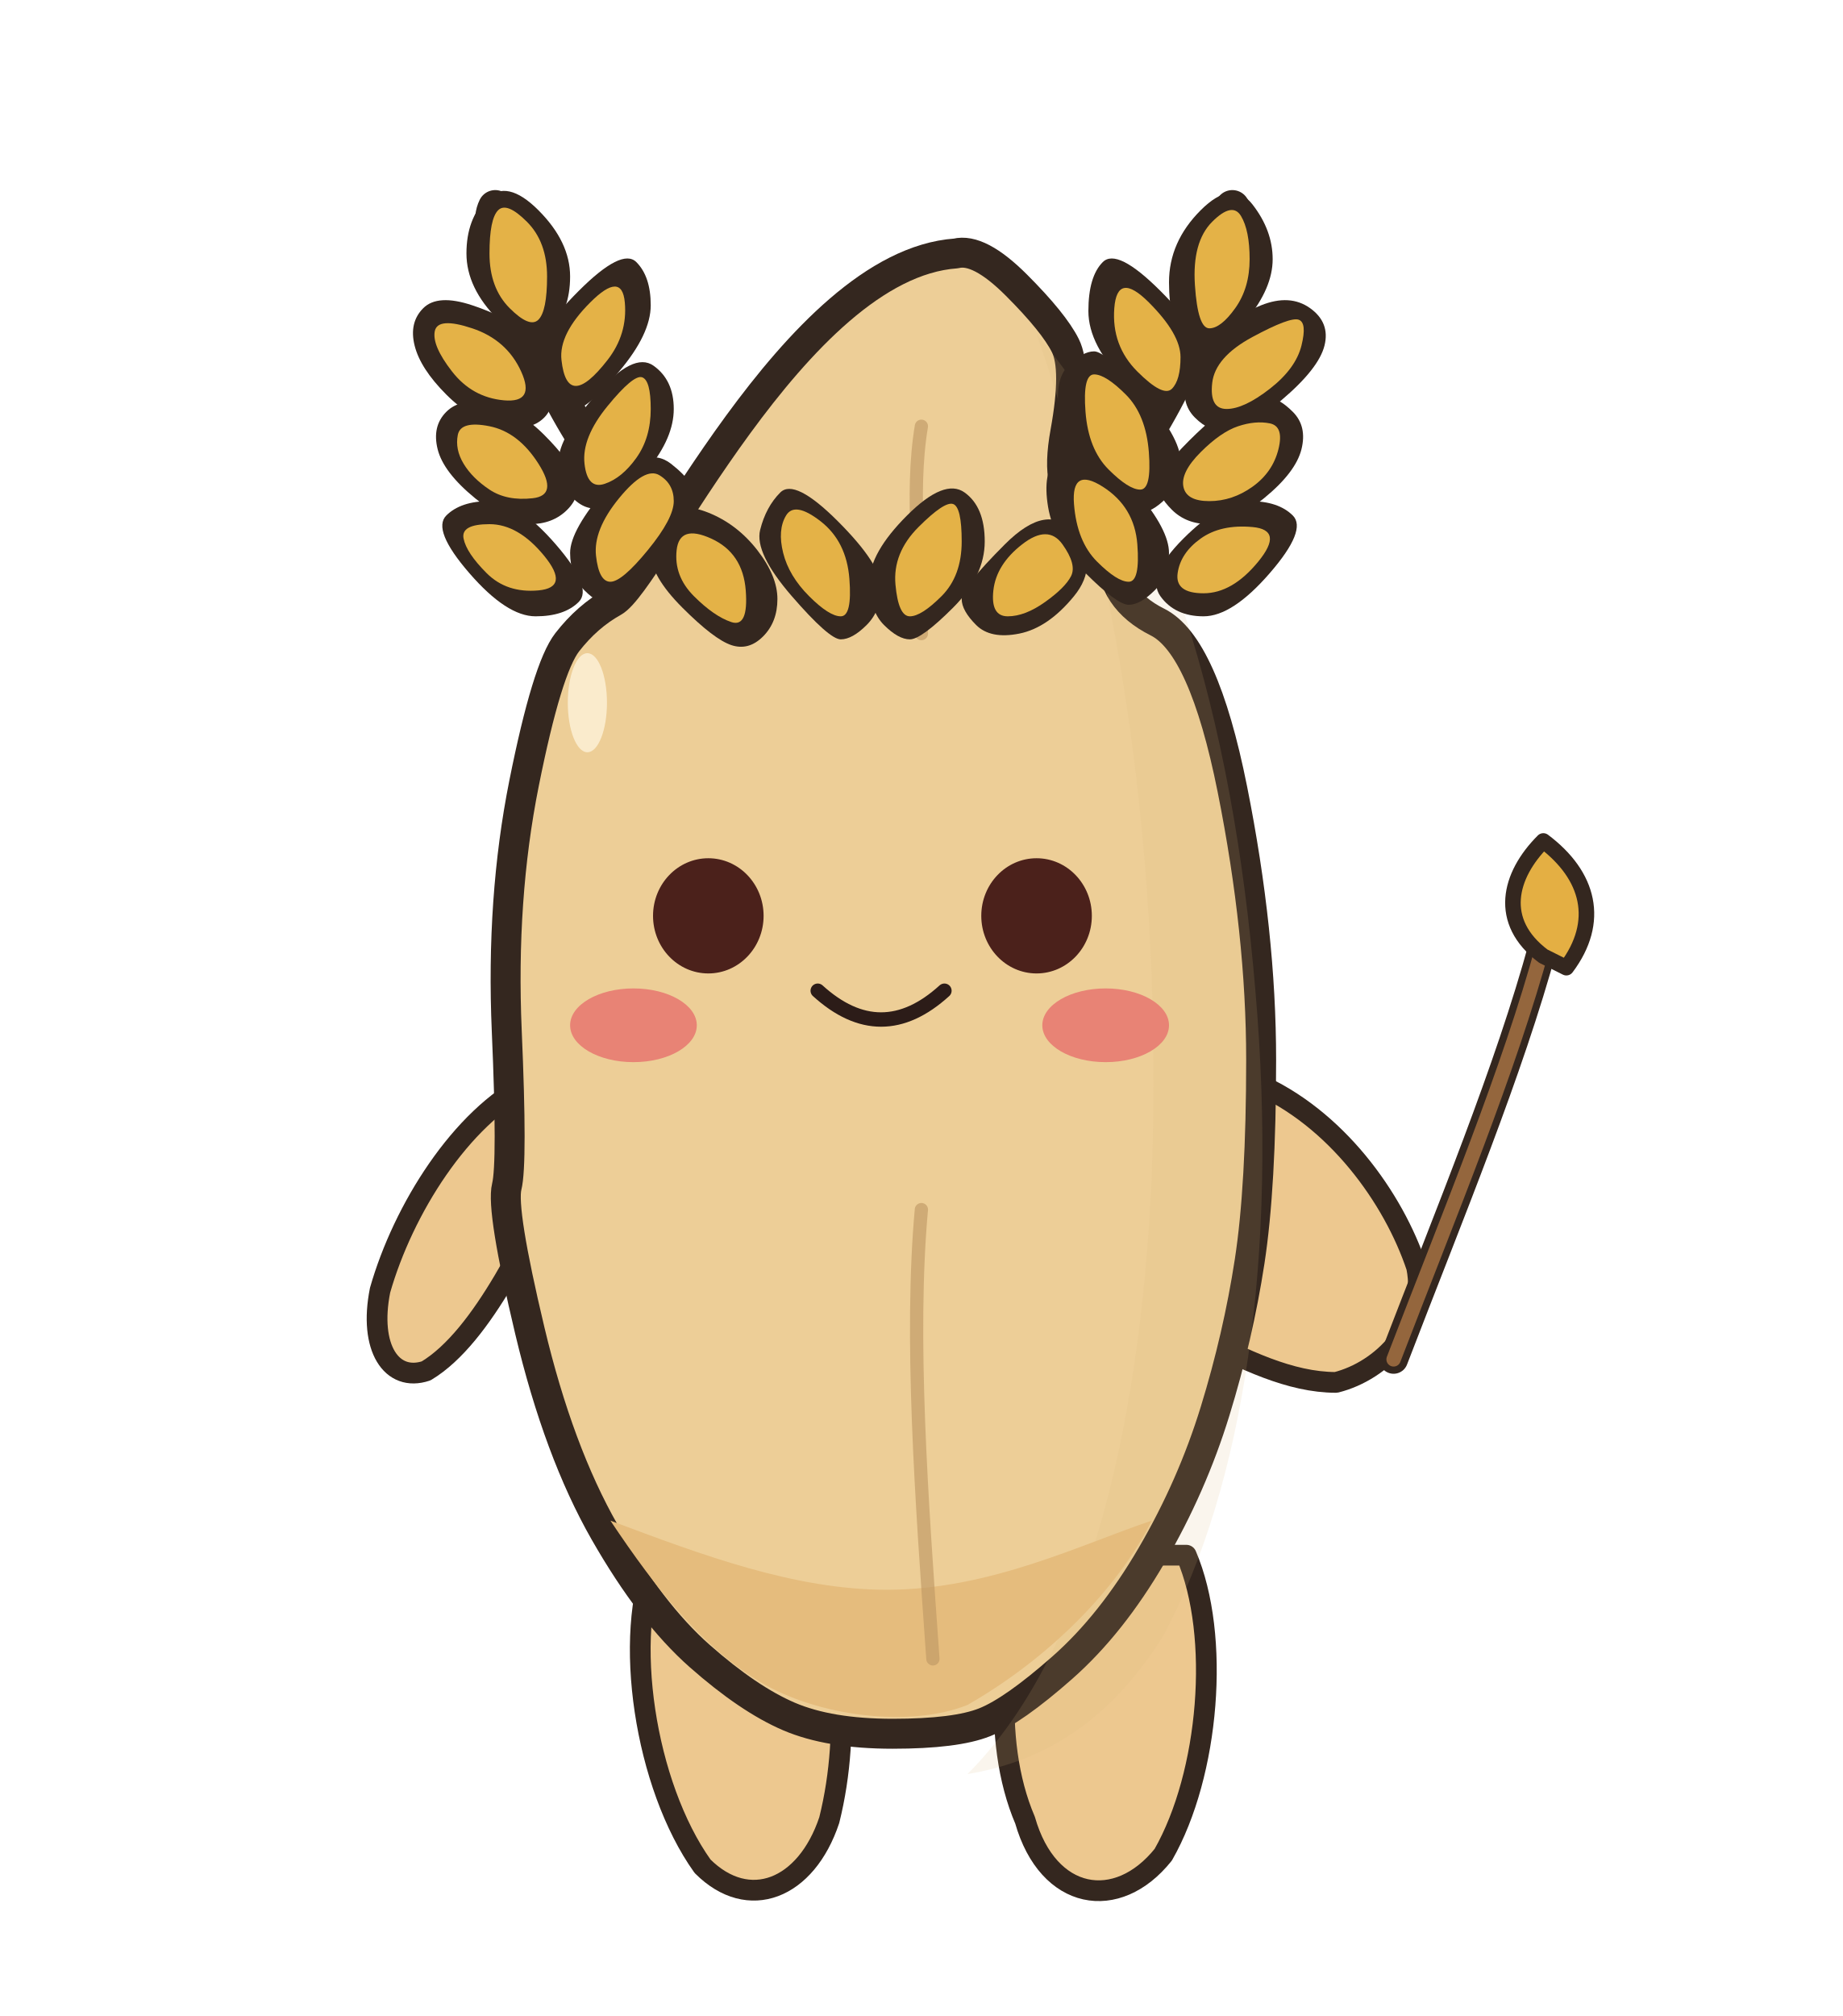
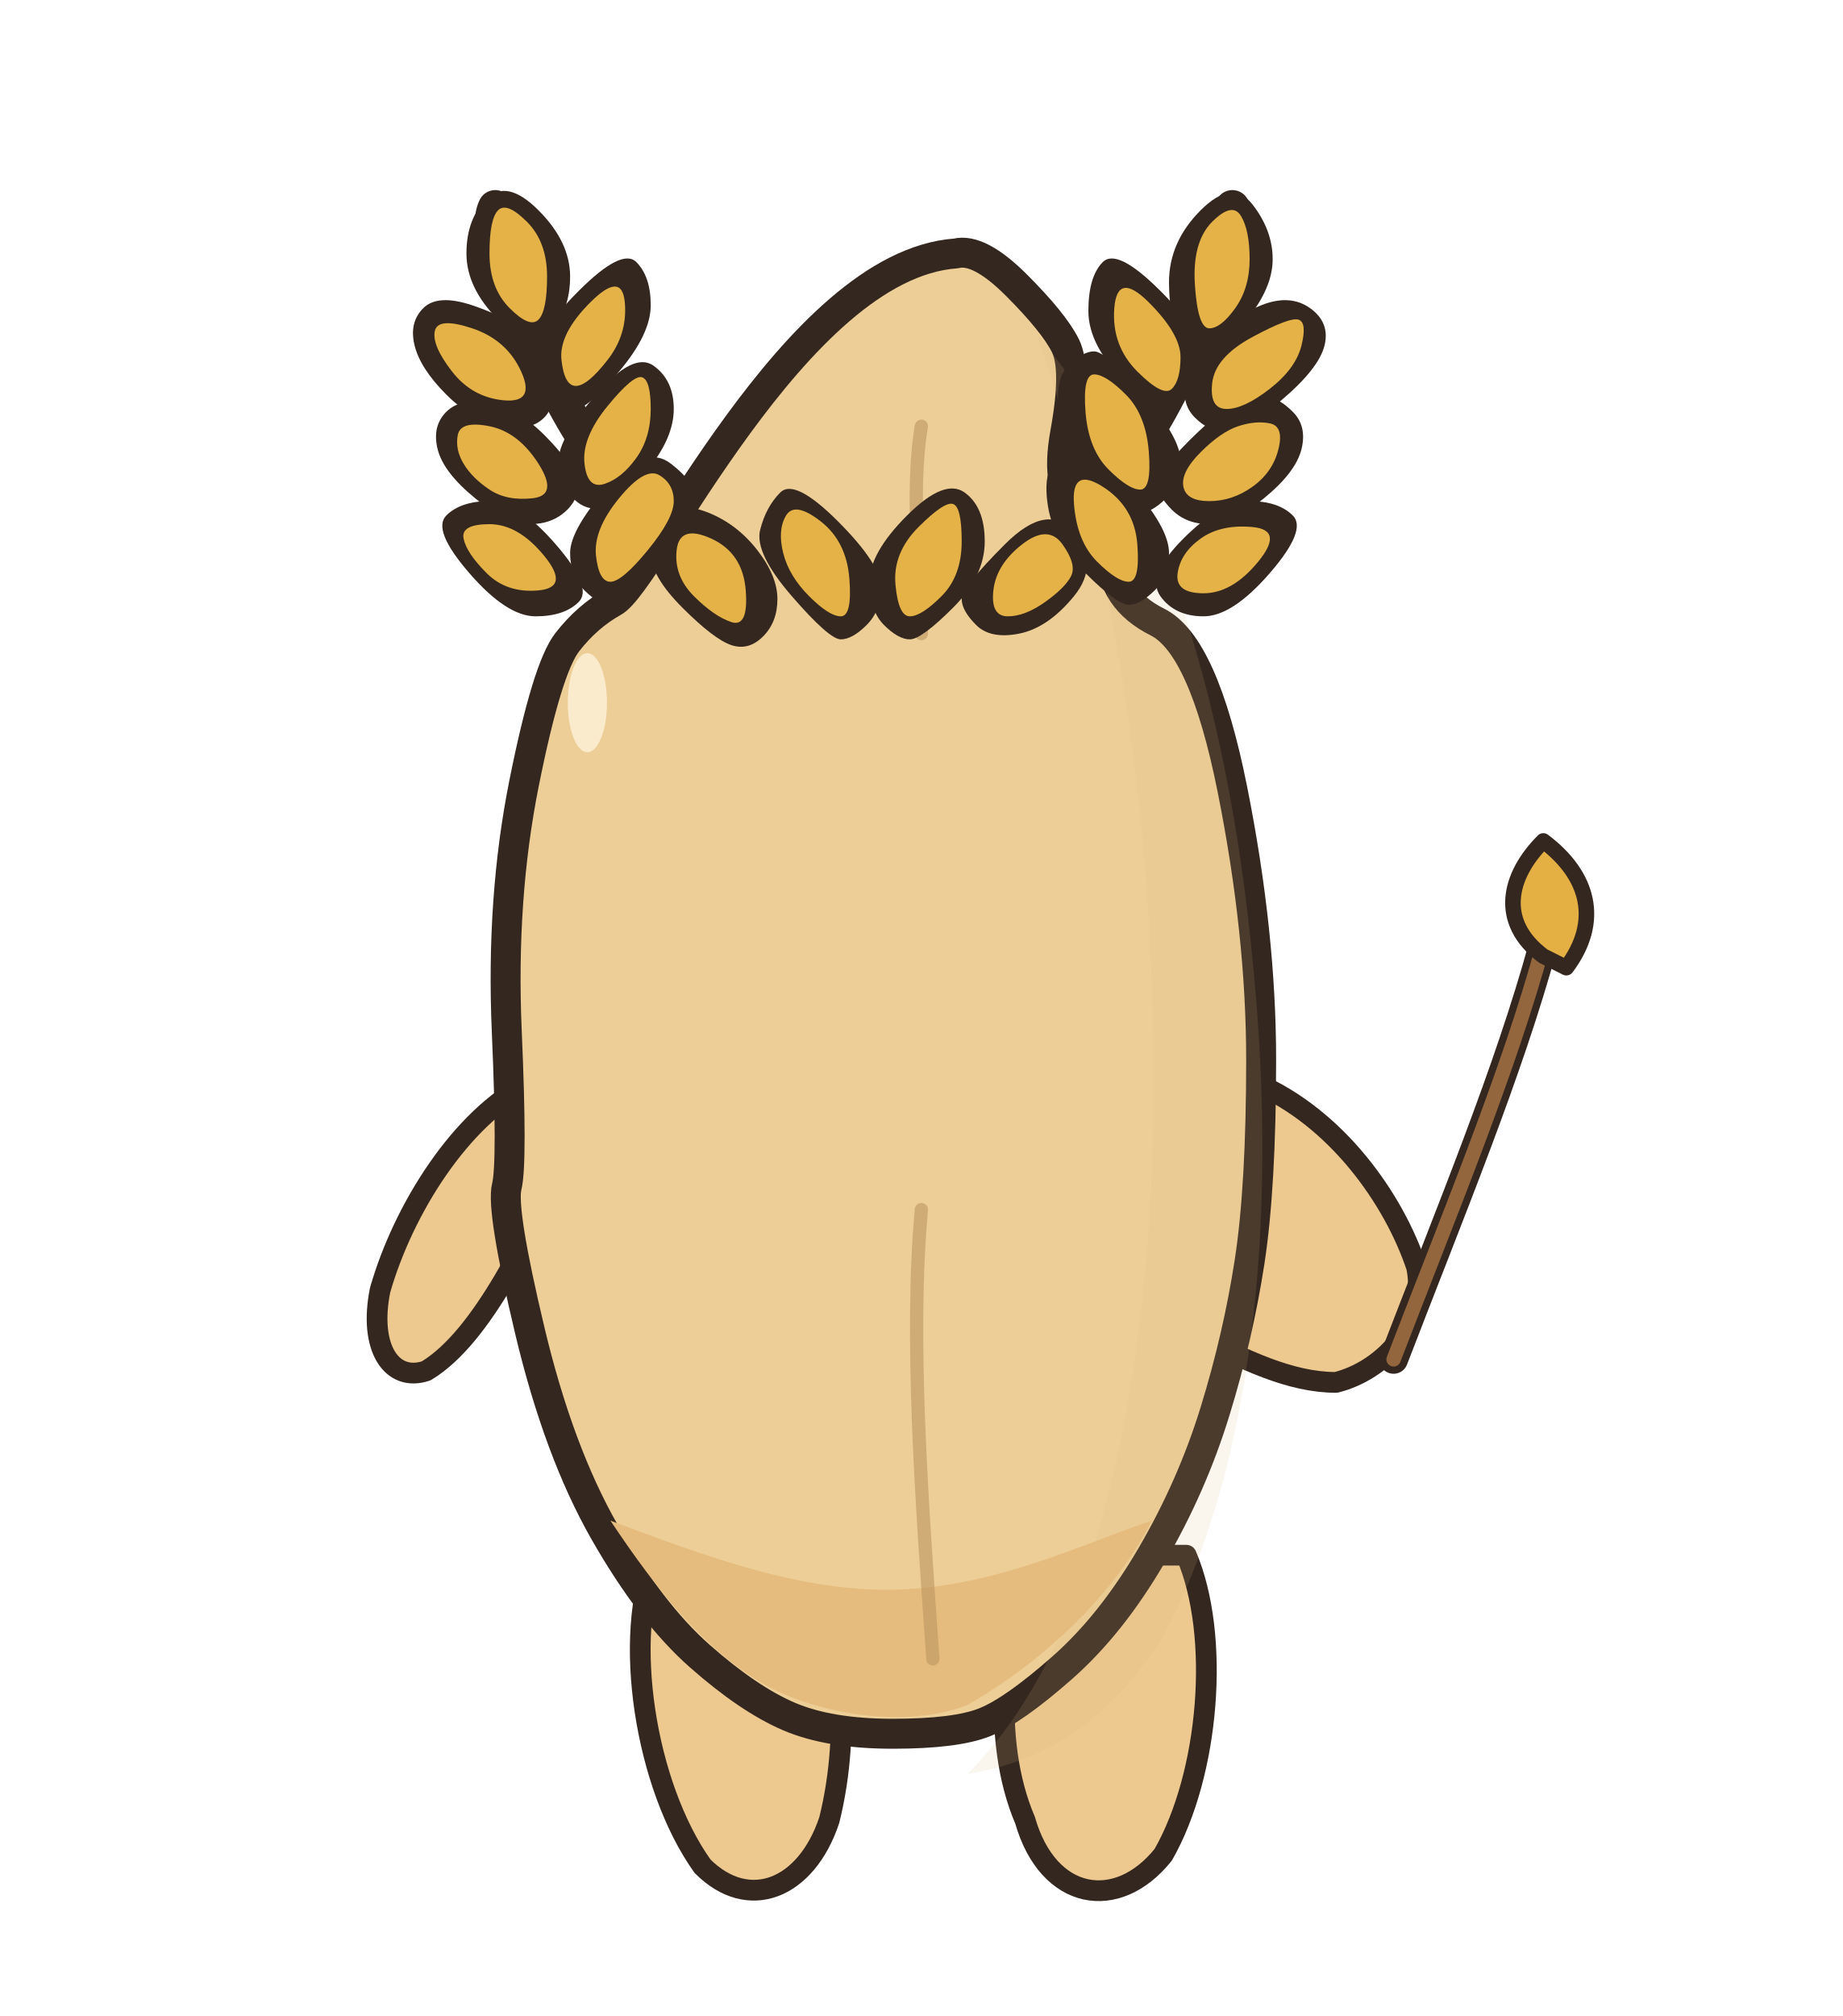
<svg xmlns="http://www.w3.org/2000/svg" width="320" height="350" viewBox="0 0 320 350">
  <g id="body">
    <g id="wheat-original-pixel-trace" transform="translate(160 -92) scale(2) translate(-380 0)">
      <path id="wheat-foot-left" d="M357 181 C354 188 356 201 361 208 C365 212 370 210 372 204 C374 196 373 187 370 181 Z" fill="#edc88f" stroke="#34271f" stroke-width="1.8" stroke-linejoin="round" />
      <path id="wheat-foot-right" d="M390 181 C387 187 386 197 389 204 C391 211 397 212 401 207 C405 200 406 188 403 181 Z" fill="#edc88f" stroke="#34271f" stroke-width="1.8" stroke-linejoin="round" />
      <path id="wheat-arm-left" d="M346 140 C340 143 335 151 333 158 C332 163 334 166 337 165 C342 162 346 153 349 147 Z" fill="#edc88f" stroke="#34271f" stroke-width="1.8" stroke-linejoin="round" />
      <path id="wheat-arm-right" d="M409 140 C416 143 421 150 423 156 C424 161 420 165 416 166 C412 166 408 164 404 162 C401 160 401 157 403 153 C405 148 407 144 409 140 Z" fill="#edc88f" stroke="#34271f" stroke-width="1.8" stroke-linejoin="round" />
      <path id="wheat-grain-outline" d="M 383.00 68.00 Q 385.00 67.50 388.25 70.75 Q 391.50 74.00 392.50 76.00 Q 393.50 78.00 392.50 83.50 Q 391.50 89.00 394.00 89.50 Q 396.50 90.00 396.50 94.00 Q 396.50 98.00 400.50 100.00 Q 404.50 102.00 407.00 114.50 Q 409.50 127.00 409.50 138.00 Q 409.50 149.00 408.50 155.50 Q 407.50 162.00 405.50 168.50 Q 403.50 175.00 400.00 181.00 Q 396.50 187.00 392.25 190.75 Q 388.00 194.50 385.50 195.50 Q 383.00 196.50 377.50 196.50 Q 372.00 196.50 368.50 195.00 Q 365.00 193.50 360.75 189.75 Q 356.50 186.00 352.50 179.00 Q 348.50 172.00 346.00 161.50 Q 343.50 151.00 344.00 149.00 Q 344.50 147.00 344.00 135.50 Q 343.50 124.00 345.50 114.00 Q 347.50 104.00 349.25 101.75 Q 351.00 99.50 353.25 98.25 C 356.50 96.50 369.00 69.00 383.00 68.00 Z" fill="#edce97" stroke="#34271f" stroke-width="2.6" stroke-linejoin="round" />
      <path id="wheat-grain-right-shade" d="M390 75 C401 88 407 108 409 132 C411 155 408 175 401 188 C396 196 390 199 384 200 C394 190 399 171 400 148 C401 120 397 95 390 75 Z" fill="#d8b77f" opacity=".14" />
      <path id="wheat-grain-bottom-shade" d="M353 178 C361 181 369 184 377 184 C386 184 394 180 400 178 C397 184 391 190 384 194 C379 196 371 195 366 192 C361 189 357 184 353 178 Z" fill="#e5bc7d" />
      <path id="wheat-grain-central-crease" d="M380 83 C379 89 380 96 380 101 M380 151 C379 162 380 176 381 190" fill="none" stroke="#bd9662" stroke-width="1.15" stroke-linecap="round" opacity=".62" />
      <ellipse id="wheat-grain-highlight" cx="351" cy="107" rx="1.7" ry="4.3" fill="#fff6e1" opacity=".72" />
-       <g id="face-neutral">
-         <ellipse data-paint-region="element-cheeks" id="wheat-neutral-blush-left" cx="355" cy="135" rx="5.5" ry="3.2" fill="#e88375" />
-         <ellipse data-paint-region="element-cheeks" id="wheat-neutral-blush-right" cx="396" cy="135" rx="5.5" ry="3.2" fill="#e88375" />
-         <ellipse id="wheat-neutral-eye-left" cx="361.5" cy="125.5" rx="4.8" ry="5" fill="#4b211b" />
-         <ellipse id="wheat-neutral-eye-right" cx="390" cy="125.5" rx="4.8" ry="5" fill="#4b211b" />
-         <path id="wheat-neutral-mouth" d="M371 132 Q376.5 137 382 132" fill="none" stroke="#2c1c18" stroke-width="1.25" stroke-linecap="round" />
-       </g>
-       <g id="face-happy" display="none">
-         <path id="wheat-happy-eye-left" d="M357 126 Q362 121 367 126" fill="none" stroke="#2c1c18" stroke-width="1.7" stroke-linecap="round" />
-         <path id="wheat-happy-eye-right" d="M386 126 Q391 121 396 126" fill="none" stroke="#2c1c18" stroke-width="1.7" stroke-linecap="round" />
-         <path id="wheat-happy-mouth" d="M371 131 Q376.5 135 382 131" fill="none" stroke="#2c1c18" stroke-width="1.7" stroke-linecap="round" />
-         <ellipse data-paint-region="element-cheeks" id="wheat-happy-blush-left" cx="355" cy="135" rx="5.5" ry="3.2" fill="#e88375" />
-         <ellipse data-paint-region="element-cheeks" id="wheat-happy-blush-right" cx="396" cy="135" rx="5.5" ry="3.2" fill="#e88375" />
-       </g>
-       <g id="face-focused" display="none">
-         <ellipse id="wheat-focused-eye-left" cx="362" cy="126" rx="4.2" ry="5.1" fill="#4b211b" />
-         <ellipse id="wheat-focused-eye-right" cx="391" cy="126" rx="4.2" ry="5.1" fill="#4b211b" />
-         <path id="wheat-focused-brows" d="M356 118 L367 121 M386 121 L397 118" fill="none" stroke="#34271f" stroke-width="1.5" stroke-linecap="round" />
-         <path id="wheat-focused-mouth" d="M371 133 L382 133" fill="none" stroke="#2c1c18" stroke-width="1.7" stroke-linecap="round" />
-       </g>
-       <g id="face-attack" display="none">
-         <ellipse id="wheat-attack-eye-left" cx="362" cy="126" rx="4.4" ry="5.8" fill="#4b211b" />
-         <ellipse id="wheat-attack-eye-right" cx="391" cy="126" rx="4.4" ry="5.8" fill="#4b211b" />
-         <path id="wheat-attack-brows" d="M356 126 L368 123 M385 123 L397 126" fill="none" stroke="#34271f" stroke-width="1.5" stroke-linecap="round" />
-         <path id="wheat-attack-mouth" d="M371 131 L374 134 L376.5 131 L379 134 L382 131" fill="none" stroke="#2c1c18" stroke-width="1.7" stroke-linejoin="round" stroke-linecap="round" />
-       </g>
-       <g id="face-surprised" display="none">
-         <ellipse id="wheat-surprised-eye-left" cx="362" cy="126" rx="4.2" ry="5.1" fill="#4b211b" />
-         <ellipse id="wheat-surprised-eye-right" cx="391" cy="126" rx="4.2" ry="5.1" fill="#4b211b" />
-         <ellipse id="wheat-surprised-mouth" cx="376.5" cy="133.5" rx="2.5" ry="3.5" fill="none" stroke="#2c1c18" stroke-width="1.5" />
-       </g>
-       <g id="face-hurt" display="none">
-         <path id="wheat-hurt-eye-left" d="M357 126 L367 126 M386 126 L396 126" fill="none" stroke="#2c1c18" stroke-width="1.8" stroke-linecap="round" />
-         <path id="wheat-hurt-mouth" d="M371 136 Q376.5 129 382 136" fill="none" stroke="#2c1c18" stroke-width="1.8" stroke-linecap="round" />
-         <ellipse data-paint-region="element-cheeks" id="wheat-hurt-blush-left" cx="355" cy="135" rx="5.5" ry="3.2" fill="#e88375" />
-         <ellipse data-paint-region="element-cheeks" id="wheat-hurt-blush-right" cx="396" cy="135" rx="5.5" ry="3.2" fill="#e88375" />
-       </g>
-       <g id="face-hungry" display="none">
-         <circle id="wheat-hungry-eye-left" cx="362" cy="126" r="5.2" fill="#4b211b" />
-         <circle id="wheat-hungry-eye-right" cx="391" cy="126" r="5.2" fill="#4b211b" />
-         <circle id="wheat-hungry-glint-left" cx="360" cy="124" r="1.3" fill="#fff5d8" />
-         <circle id="wheat-hungry-glint-right" cx="389" cy="124" r="1.3" fill="#fff5d8" />
-         <path id="wheat-hungry-mouth" d="M373 132 Q376.5 136 380 132" fill="none" stroke="#2c1c18" stroke-width="1.6" stroke-linecap="round" />
-       </g>
-       <g id="face-dead" display="none">
-         <path id="wheat-dead-eyes" d="M357 121 L367 131 M367 121 L357 131 M386 121 L396 131 M396 121 L386 131" fill="none" stroke="#2c1c18" stroke-width="1.7" stroke-linecap="round" />
-         <path id="wheat-dead-mouth" d="M371 133 L382 133" fill="none" stroke="#2c1c18" stroke-width="1.7" stroke-linecap="round" />
-       </g>
    </g>
  </g>
  <g id="laurel-crown">
    <g id="wheat-ear-pixel-trace" transform="translate(160 -92) scale(2) translate(-380 0)">
      <path id="wheat-crown-stem-left" d="M362 97 C355 91 350 84 347 77 C344 70 342 66 343 64" fill="none" stroke="#34271f" stroke-width="3.0" stroke-linecap="round" />
      <path id="wheat-crown-stem-right" d="M388 97 C395 91 400 84 403 77 C406 70 408 66 407 64" fill="none" stroke="#34271f" stroke-width="3.0" stroke-linecap="round" />
      <path id="wheat-ear-outline-left-top" transform="translate(2 3)" d="M 340.25 60.25 Q 342.00 58.50 344.75 61.25 Q 347.50 64.00 347.50 67.00 Q 347.50 70.00 345.75 71.75 Q 344.00 73.50 341.25 70.75 Q 338.50 68.00 338.50 65.00 Q 338.50 62.00 340.25 60.25 Z" fill="#34271f" />
      <path id="wheat-ear-outline-left-upper" transform="translate(2 2)" d="M 348.25 69.25 Q 352.00 65.50 353.25 66.75 Q 354.50 68.00 354.50 70.50 Q 354.50 73.00 351.75 76.25 Q 349.00 79.50 348.00 79.50 Q 347.00 79.50 345.75 78.25 Q 344.50 77.00 344.50 75.00 Q 344.50 73.00 348.25 69.25 Z" fill="#34271f" />
      <path id="wheat-ear-outline-left-mid" transform="translate(2 2)" d="M 334.75 70.75 Q 336.00 69.50 339.00 70.50 Q 342.00 71.50 343.25 72.75 Q 344.50 74.00 345.50 76.50 Q 346.50 79.00 345.25 80.25 Q 344.00 81.50 341.50 81.00 Q 339.00 80.50 336.75 78.25 Q 334.50 76.00 334.00 74.00 Q 333.50 72.00 334.75 70.75 Z" fill="#34271f" />
      <path id="wheat-ear-outline-left-lower" transform="translate(2 1)" d="M 349.75 79.25 Q 353.00 75.50 354.75 76.75 Q 356.50 78.00 356.50 80.50 Q 356.50 83.00 354.25 85.75 Q 352.00 88.50 350.50 89.00 Q 349.00 89.50 347.75 88.25 Q 346.50 87.00 346.50 85.00 Q 346.50 83.00 349.75 79.25 Z" fill="#34271f" />
      <path id="wheat-ear-outline-left-inner" transform="translate(2 1)" d="M 336.75 80.75 Q 338.00 79.50 340.50 80.00 Q 343.00 80.50 345.25 82.75 Q 347.50 85.00 348.00 86.50 Q 348.50 88.00 347.25 89.25 Q 346.00 90.50 344.00 90.50 Q 342.00 90.50 339.25 88.25 Q 336.50 86.00 336.00 84.00 Q 335.50 82.00 336.75 80.75 Z" fill="#34271f" />
      <path id="wheat-ear-outline-left-06" transform="translate(1 0)" d="M 351.75 88.25 Q 355.00 84.50 357.25 86.25 Q 359.50 88.00 359.50 89.50 Q 359.50 91.00 356.25 94.75 Q 353.00 98.50 352.00 98.50 Q 351.00 98.50 349.75 97.25 Q 348.50 96.00 348.50 94.00 Q 348.50 92.00 351.75 88.25 Z" fill="#34271f" />
      <path id="wheat-ear-outline-left-07" transform="translate(1 0)" d="M 337.75 90.75 Q 339.00 89.50 341.50 89.50 Q 344.00 89.50 347.25 93.25 Q 350.50 97.00 349.25 98.25 Q 348.00 99.50 345.50 99.50 Q 343.00 99.50 339.75 95.75 Q 336.50 92.00 337.75 90.75 Z" fill="#34271f" />
      <path id="wheat-ear-outline-right-top" transform="translate(-2 3)" d="M 406.25 61.25 Q 409.00 58.50 410.75 60.75 Q 412.50 63.00 412.50 65.50 Q 412.50 68.00 410.25 70.75 Q 408.00 73.50 407.00 73.50 Q 406.00 73.50 404.75 72.25 Q 403.50 71.00 403.50 67.50 Q 403.50 64.00 406.25 61.25 Z" fill="#34271f" />
      <path id="wheat-ear-outline-right-upper" transform="translate(-2 2)" d="M 397.75 66.75 Q 399.00 65.50 402.75 69.25 Q 406.50 73.00 406.50 75.00 Q 406.50 77.00 404.75 78.75 Q 403.00 80.50 399.75 77.25 Q 396.50 74.00 396.50 71.00 Q 396.50 68.00 397.75 66.75 Z" fill="#34271f" />
      <path id="wheat-ear-outline-right-mid" transform="translate(-2 2)" d="M 411.50 70.50 Q 414.00 69.50 415.75 70.75 Q 417.50 72.00 417.00 74.00 Q 416.50 76.00 413.25 78.75 Q 410.00 81.50 408.50 81.50 Q 407.00 81.50 405.75 80.25 Q 404.50 79.00 405.00 77.00 Q 405.50 75.00 407.25 73.25 Q 409.00 71.50 411.50 70.50 Z" fill="#34271f" />
      <path id="wheat-ear-outline-right-lower" transform="translate(-2 1)" d="M 394.75 76.75 Q 396.00 75.50 397.00 75.50 Q 398.00 75.50 401.25 79.25 Q 404.50 83.00 404.50 85.00 Q 404.50 87.00 403.25 88.25 Q 402.00 89.50 401.00 89.50 Q 400.00 89.50 397.25 86.75 Q 394.50 84.00 394.00 81.00 Q 393.50 78.00 394.75 76.75 Z" fill="#34271f" />
      <path id="wheat-ear-outline-right-inner" transform="translate(-2 1)" d="M 409.50 80.00 Q 411.00 79.50 412.00 79.50 Q 413.00 79.50 414.25 80.75 Q 415.50 82.00 415.00 84.00 Q 414.50 86.00 411.75 88.25 Q 409.00 90.50 407.00 90.50 Q 405.00 90.50 403.75 89.25 Q 402.50 88.00 402.50 87.00 Q 402.50 86.00 405.25 83.25 Q 408.00 80.50 409.50 80.00 Z" fill="#34271f" />
      <path id="wheat-ear-outline-right-06" transform="translate(-1 0)" d="M 392.75 85.75 Q 394.00 84.50 395.50 85.00 Q 397.00 85.50 399.75 88.75 Q 402.50 92.00 402.50 94.00 Q 402.50 96.00 401.25 97.25 Q 400.00 98.50 399.00 98.50 Q 398.00 98.50 395.25 95.75 Q 392.50 93.00 392.00 90.00 Q 391.50 87.00 392.75 85.75 Z" fill="#34271f" />
      <path id="wheat-ear-outline-right-07" transform="translate(-1 0)" d="M 403.75 92.75 Q 407.00 89.50 409.50 89.50 Q 412.00 89.50 413.25 90.75 Q 414.50 92.00 411.25 95.75 Q 408.00 99.50 405.50 99.50 Q 403.00 99.50 401.75 97.75 Q 400.50 96.00 403.75 92.75 Z" fill="#34271f" />
      <path id="wheat-ear-outline-front-left-outer" d="M 357.75 90.75 Q 359.00 89.50 361.50 90.50 Q 364.00 91.50 365.75 93.75 Q 367.50 96.00 367.50 98.00 Q 367.50 100.00 366.25 101.25 Q 365.00 102.50 363.50 102.00 Q 362.00 101.50 359.25 98.75 Q 356.50 96.00 356.50 94.00 Q 356.50 92.00 357.75 90.75 Z" fill="#34271f" />
      <path id="wheat-ear-outline-front-left" d="M 367.75 88.75 Q 369.00 87.50 372.75 91.25 Q 376.50 95.00 376.50 97.00 Q 376.50 99.00 375.25 100.25 Q 374.00 101.50 373.00 101.50 Q 372.00 101.50 368.75 97.75 Q 365.50 94.00 366.00 92.00 Q 366.50 90.00 367.75 88.75 Z" fill="#34271f" />
      <path id="wheat-ear-outline-front-middle" d="M 378.75 90.75 Q 382.00 87.50 383.75 88.75 Q 385.50 90.00 385.50 93.00 Q 385.50 96.00 382.75 98.75 Q 380.00 101.50 379.00 101.50 Q 378.00 101.50 376.75 100.25 Q 375.50 99.00 375.50 96.50 Q 375.50 94.00 378.75 90.75 Z" fill="#34271f" />
      <path id="wheat-ear-outline-front-right" d="M 387.25 93.25 Q 391.00 89.50 393.25 92.25 Q 395.50 95.00 393.25 97.75 Q 391.00 100.50 388.50 101.00 Q 386.00 101.50 384.75 100.25 Q 383.50 99.00 383.50 98.00 Q 383.50 97.00 387.25 93.25 Z" fill="#34271f" />
      <path id="wheat-ear-left-top" transform="translate(2 3)" d="M 341.25 61.25 Q 342.00 60.50 343.75 62.25 Q 345.50 64.00 345.50 67.00 Q 345.50 70.00 344.75 70.75 Q 344.00 71.50 342.25 69.75 Q 340.50 68.00 340.50 65.00 Q 340.50 62.00 341.25 61.25 Z" fill="#e4b247" />
      <path id="wheat-ear-left-upper" transform="translate(2 2)" d="M 349.25 70.25 Q 352.00 67.50 352.25 70.25 Q 352.50 73.00 350.75 75.25 Q 349.00 77.50 348.00 77.50 Q 347.00 77.50 346.75 75.25 Q 346.50 73.00 349.25 70.25 Z" fill="#e4b247" />
      <path id="wheat-ear-left-mid" transform="translate(2 2)" d="M 335.75 72.75 Q 336.00 71.50 339.00 72.50 Q 342.00 73.50 343.25 76.25 Q 344.50 79.00 341.75 78.75 Q 339.00 78.50 337.25 76.25 Q 335.50 74.00 335.75 72.75 Z" fill="#e4b247" />
      <path id="wheat-ear-left-lower" transform="translate(2 1)" d="M 350.75 80.25 Q 353.00 77.50 353.75 77.75 Q 354.50 78.00 354.50 80.50 Q 354.50 83.00 353.25 84.75 Q 352.00 86.50 350.50 87.00 Q 349.00 87.50 348.75 85.25 Q 348.50 83.00 350.75 80.25 Z" fill="#e4b247" />
      <path id="wheat-ear-left-inner" transform="translate(2 1)" d="M 337.75 82.75 Q 338.00 81.50 340.50 82.00 Q 343.00 82.50 344.75 85.25 Q 346.50 88.00 344.25 88.25 Q 342.00 88.50 340.50 87.50 Q 339.00 86.50 338.25 85.25 Q 337.50 84.00 337.75 82.75 Z" fill="#e4b247" />
      <path id="wheat-ear-left-06" transform="translate(1 0)" d="M 352.75 89.25 Q 355.00 86.50 356.25 87.25 Q 357.50 88.00 357.50 89.50 Q 357.50 91.00 355.25 93.75 Q 353.00 96.50 352.00 96.50 Q 351.00 96.50 350.75 94.25 Q 350.50 92.00 352.75 89.25 Z" fill="#e4b247" />
      <path id="wheat-ear-left-07" transform="translate(1 0)" d="M 339.25 92.75 Q 339.00 91.50 341.50 91.50 Q 344.00 91.50 346.25 94.25 Q 348.50 97.00 345.75 97.25 Q 343.00 97.50 341.25 95.75 Q 339.50 94.00 339.25 92.75 Z" fill="#e4b247" />
      <path id="wheat-ear-right-top" transform="translate(-2 3)" d="M 407.25 62.25 Q 409.00 60.50 409.75 61.75 Q 410.50 63.00 410.50 65.50 Q 410.50 68.00 409.25 69.75 Q 408.00 71.50 407.00 71.50 Q 406.00 71.50 405.75 67.75 Q 405.50 64.00 407.25 62.25 Z" fill="#e4b247" />
      <path id="wheat-ear-right-upper" transform="translate(-2 2)" d="M 398.75 70.75 Q 399.00 67.50 401.75 70.25 Q 404.50 73.00 404.50 75.00 Q 404.50 77.00 403.75 77.75 Q 403.00 78.50 400.75 76.25 Q 398.50 74.00 398.75 70.75 Z" fill="#e4b247" />
      <path id="wheat-ear-right-mid" transform="translate(-2 2)" d="M 410.75 73.25 Q 414.00 71.50 414.75 71.75 Q 415.50 72.00 415.00 74.00 Q 414.50 76.00 412.25 77.75 Q 410.00 79.50 408.50 79.50 Q 407.00 79.50 407.25 77.25 Q 407.50 75.00 410.75 73.25 Z" fill="#e4b247" />
      <path id="wheat-ear-right-lower" transform="translate(-2 1)" d="M 396.25 80.75 Q 396.00 77.50 397.00 77.50 Q 398.00 77.50 399.75 79.25 Q 401.50 81.00 401.75 84.25 Q 402.00 87.50 401.00 87.50 Q 400.00 87.50 398.25 85.75 Q 396.50 84.00 396.25 80.75 Z" fill="#e4b247" />
      <path id="wheat-ear-right-inner" transform="translate(-2 1)" d="M 409.50 82.00 Q 411.00 81.50 412.25 81.75 Q 413.50 82.00 413.00 84.00 Q 412.50 86.00 410.75 87.25 Q 409.00 88.50 407.00 88.50 Q 405.00 88.50 404.75 87.25 Q 404.50 86.00 406.25 84.25 Q 408.00 82.50 409.50 82.00 Z" fill="#e4b247" />
      <path id="wheat-ear-right-06" transform="translate(-1 0)" d="M 394.25 89.75 Q 394.00 86.50 396.75 88.25 Q 399.50 90.00 399.75 93.25 Q 400.00 96.50 399.00 96.50 Q 398.00 96.50 396.25 94.75 Q 394.50 93.00 394.25 89.75 Z" fill="#e4b247" />
      <path id="wheat-ear-right-07" transform="translate(-1 0)" d="M 405.25 92.75 Q 407.00 91.50 409.75 91.75 Q 412.50 92.00 410.25 94.75 Q 408.00 97.50 405.50 97.50 Q 403.00 97.50 403.25 95.75 Q 403.50 94.00 405.25 92.75 Z" fill="#e4b247" />
      <path id="wheat-ear-front-left-outer" d="M 358.75 93.75 Q 359.00 91.50 361.75 92.75 Q 364.50 94.00 364.75 97.25 Q 365.00 100.50 363.50 100.00 Q 362.00 99.50 360.25 97.75 Q 358.50 96.00 358.75 93.75 Z" fill="#e4b247" />
      <path id="wheat-ear-front-left" d="M 368.25 90.75 Q 369.00 89.50 371.25 91.25 Q 373.50 93.00 373.75 96.25 Q 374.00 99.50 373.00 99.50 Q 372.00 99.50 370.25 97.75 Q 368.50 96.00 368.00 94.00 Q 367.50 92.00 368.25 90.75 Z" fill="#e4b247" />
      <path id="wheat-ear-front-middle" d="M 379.75 91.75 Q 382.00 89.50 382.75 89.75 Q 383.50 90.00 383.50 93.00 Q 383.50 96.00 381.75 97.75 Q 380.00 99.50 379.00 99.50 Q 378.00 99.50 377.75 96.75 Q 377.50 94.00 379.75 91.75 Z" fill="#e4b247" />
      <path id="wheat-ear-front-right" d="M 388.75 93.25 Q 391.00 91.50 392.25 93.25 Q 393.50 95.00 393.00 96.00 Q 392.50 97.00 390.75 98.25 Q 389.00 99.50 387.50 99.50 Q 386.00 99.50 386.25 97.25 Q 386.50 95.00 388.75 93.25 Z" fill="#e4b247" />
    </g>
  </g>
  <g id="command-baton">
    <g id="wheat-baton-original-coordinates" transform="translate(160 -92) scale(2) translate(-380 0)">
      <path id="wheat-baton-outline" d="M421 164 C426 151 431 139 434 128" fill="none" stroke="#34271f" stroke-width="2.5" stroke-linecap="round" />
      <path id="wheat-baton-wood" d="M421 164 C426 151 431 139 434 128" fill="none" stroke="#94663d" stroke-width="1.25" stroke-linecap="round" />
      <path id="wheat-baton-grain-tip" d="M434 129 C430 126 431 122 434 119 C438 122 439 126 436 130 Z" fill="#e4af43" stroke="#34271f" stroke-width="1.35" stroke-linejoin="round" />
    </g>
  </g>
</svg>
